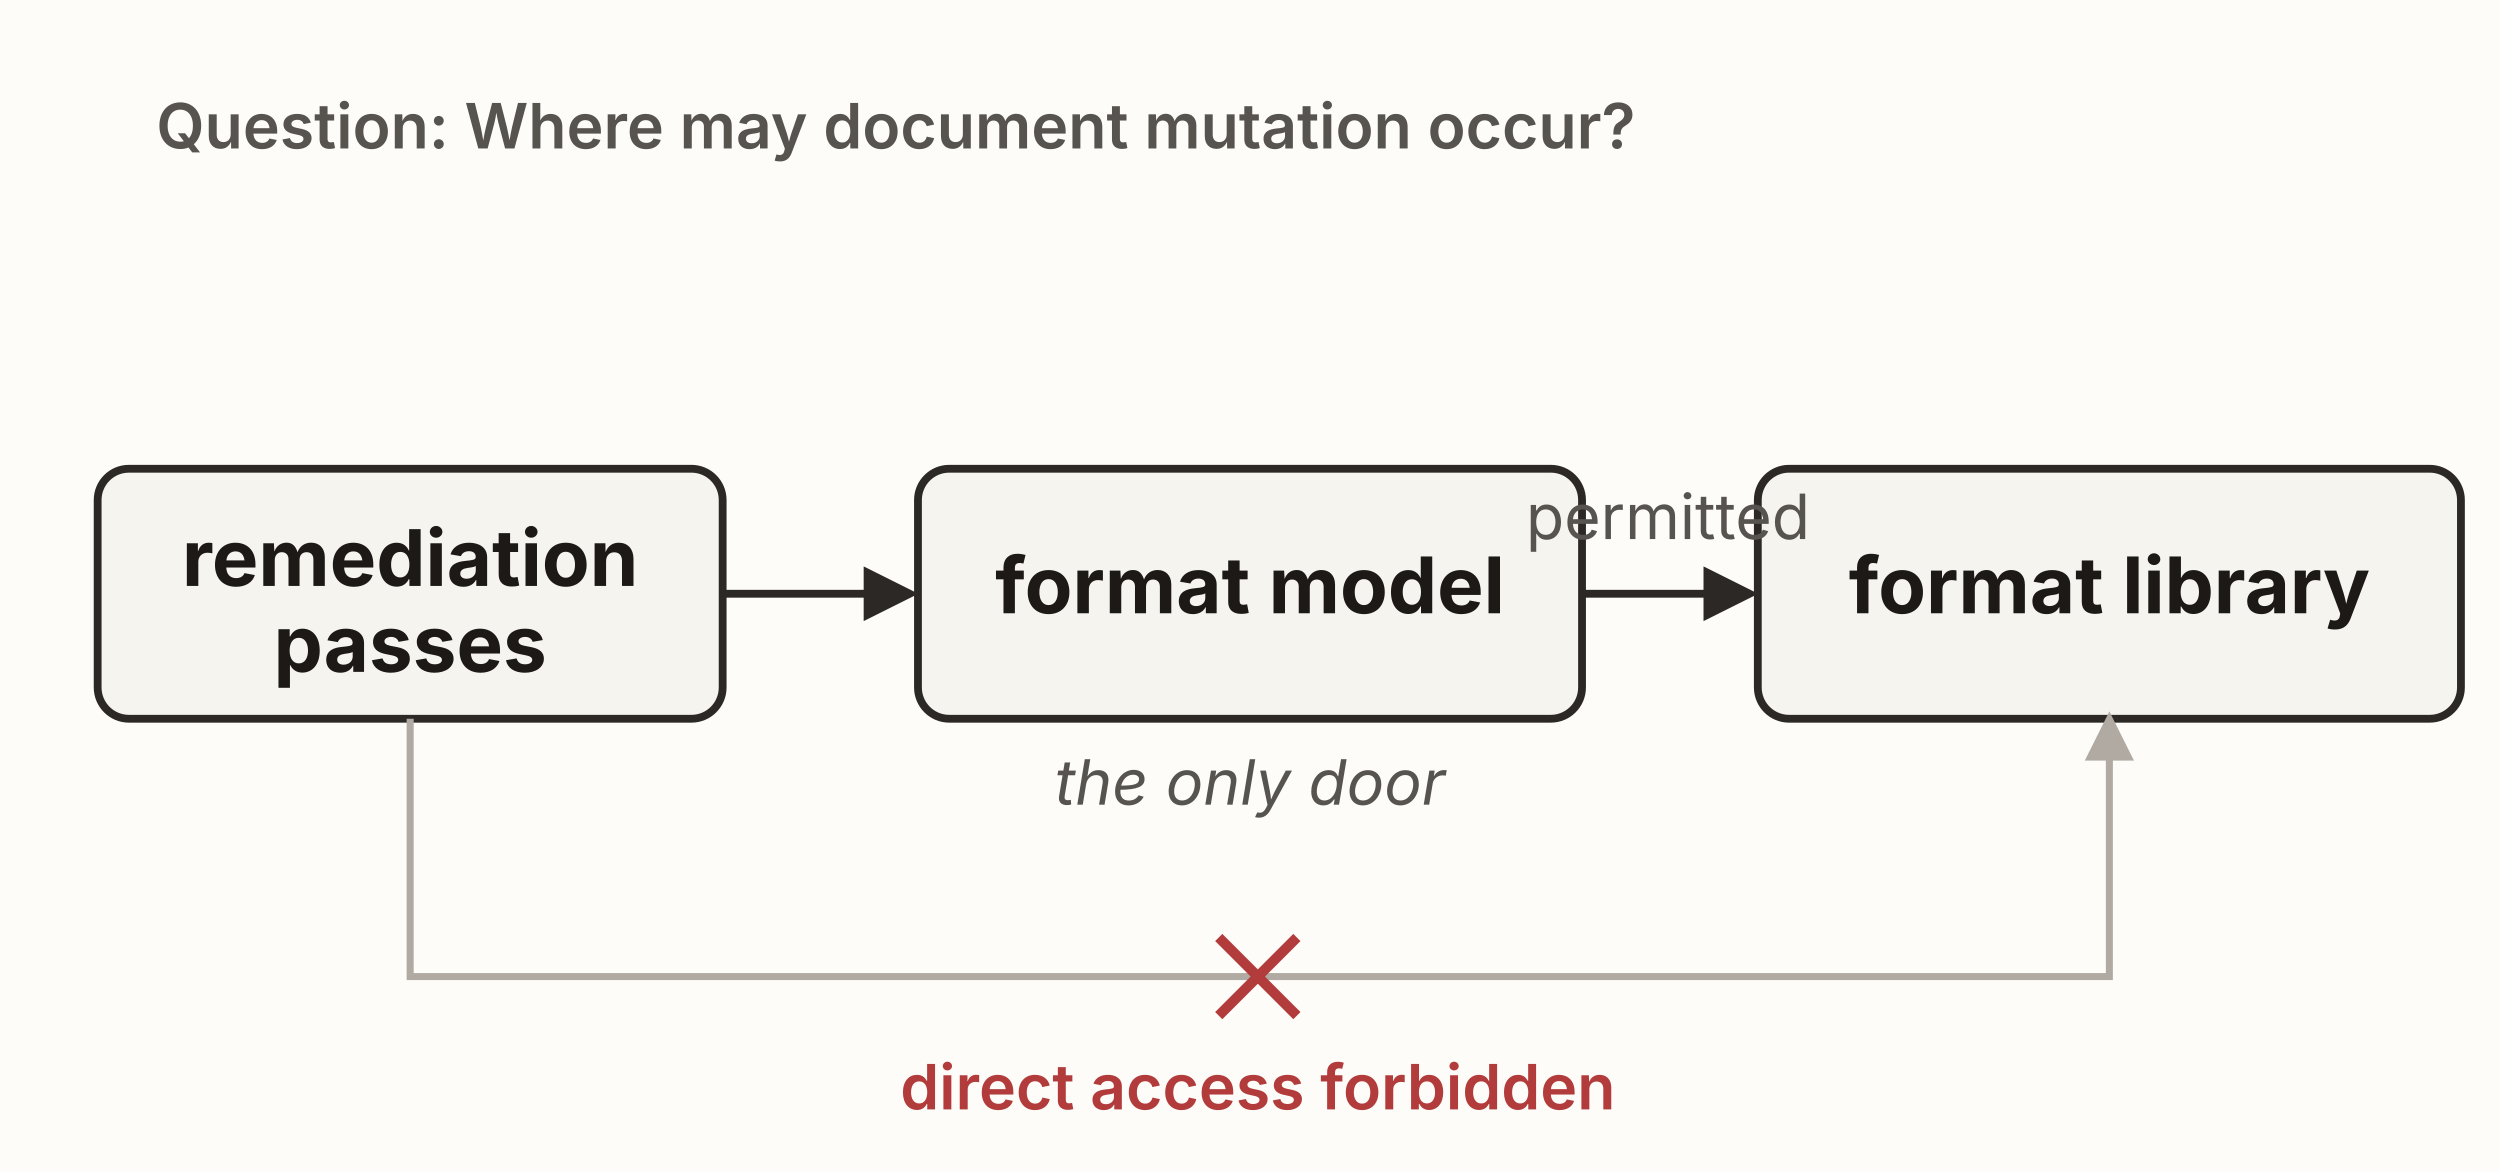
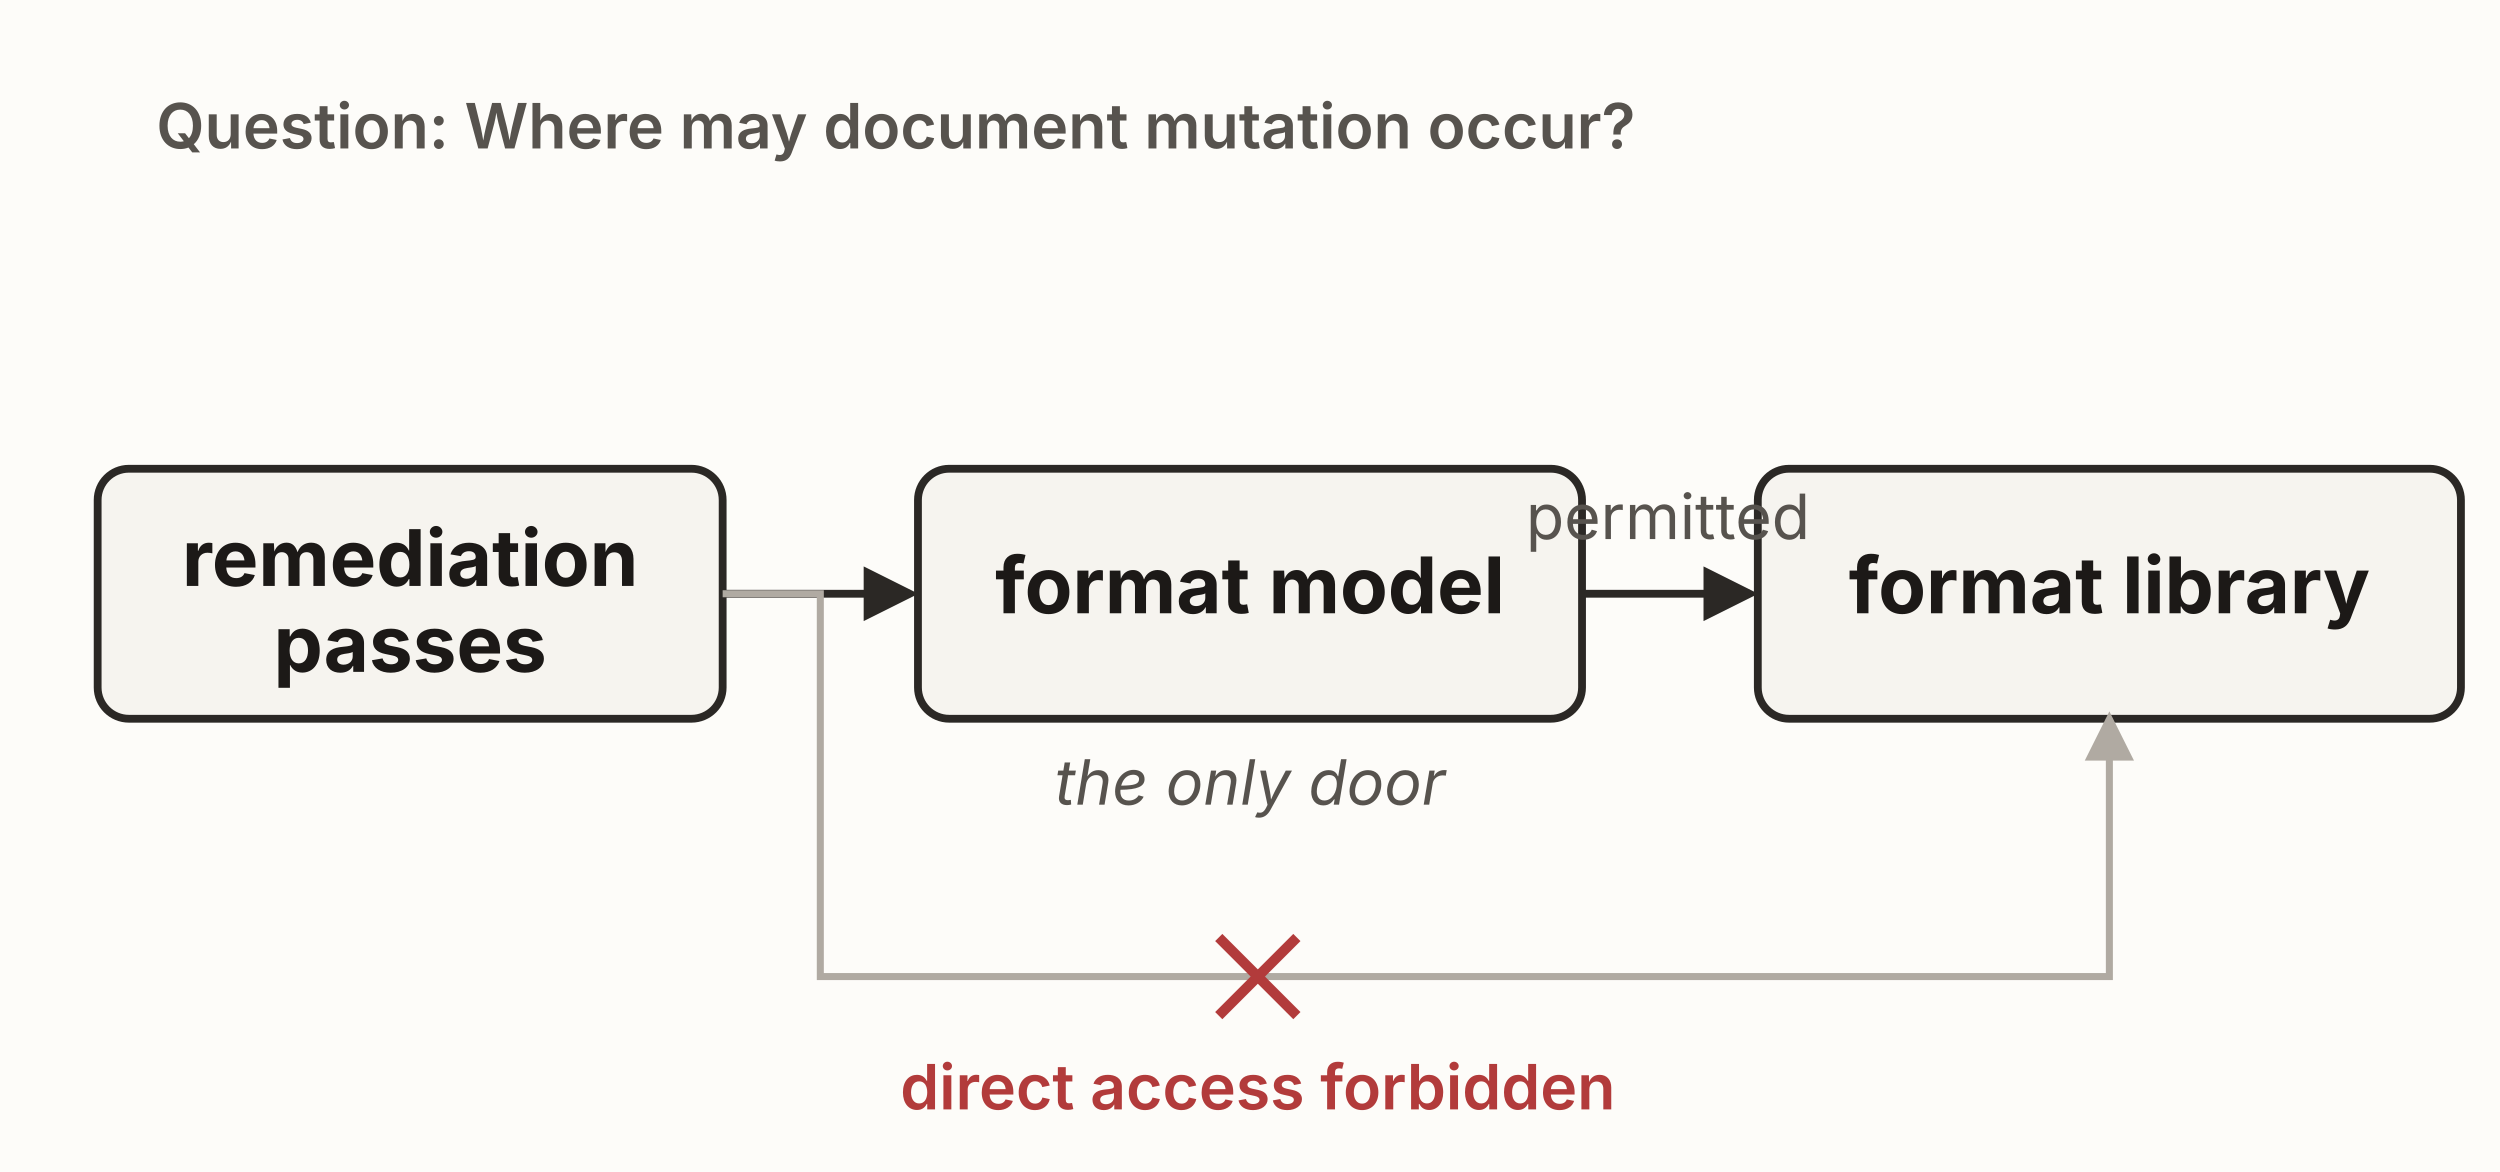
<svg xmlns="http://www.w3.org/2000/svg" viewBox="0 0 640 300" width="640" height="300" role="group" aria-labelledby="tsTitle tsDesc" font-family="'Source Sans 3', -apple-system, 'Segoe UI', sans-serif">
  <defs>
    <marker id="ts-ar" viewBox="0 0 10 10" refX="8.5" refY="5" markerWidth="7" markerHeight="7" orient="auto">
      <path d="M0,0 L10,5 L0,10 z" fill="#2b2825" />
    </marker>
    <marker id="ts-arF" viewBox="0 0 10 10" refX="8.5" refY="5" markerWidth="7" markerHeight="7" orient="auto">
      <path d="M0,0 L10,5 L0,10 z" fill="#b0aaa2" />
    </marker>
  </defs>
  <rect x="0" y="0" width="640" height="300" fill="#fdfcf9" />
  <text x="40" y="38" font-size="16" font-weight="600" fill="#57534e">Question: Where may document mutation occur?</text>
  <rect id="passes" x="25" y="120" width="160" height="64" rx="8" fill="#f6f4ef" stroke="#2b2825" stroke-width="2" />
  <text x="105" y="150" text-anchor="middle" font-size="20" font-weight="700" fill="#1c1917">remediation</text>
  <text x="105" y="172" text-anchor="middle" font-size="20" font-weight="700" fill="#1c1917">passes</text>
  <rect id="model" x="235" y="120" width="170" height="64" rx="8" fill="#f6f4ef" stroke="#2b2825" stroke-width="2" />
  <text x="320" y="157" text-anchor="middle" font-size="20" font-weight="700" fill="#1c1917">format model</text>
  <text x="320" y="206" text-anchor="middle" font-size="16" font-style="italic" fill="#57534e">the only door</text>
  <rect id="library" x="450" y="120" width="180" height="64" rx="8" fill="#f6f4ef" stroke="#2b2825" stroke-width="2" />
  <text x="540" y="157" text-anchor="middle" font-size="20" font-weight="700" fill="#1c1917">format library</text>
  <line x1="185" y1="152" x2="233" y2="152" stroke="#2b2825" stroke-width="2" marker-end="url(#ts-ar)" />
  <line x1="405" y1="152" x2="448" y2="152" stroke="#2b2825" stroke-width="2" marker-end="url(#ts-ar)" />
  <text x="427" y="138" text-anchor="middle" font-size="16" fill="#57534e">permitted</text>
-   <path d="M105,184 L105,250 L540,250 L540,184" fill="none" stroke="#b0aaa2" stroke-width="1.8" marker-end="url(#ts-arF)" />
+   <path d="M185,152 L210,152 L210,250 L540,250 L540,184" fill="none" stroke="#b0aaa2" stroke-width="1.8" marker-end="url(#ts-arF)" />
  <line x1="312" y1="240" x2="332" y2="260" stroke="#b23b3b" stroke-width="2.6" />
  <line x1="332" y1="240" x2="312" y2="260" stroke="#b23b3b" stroke-width="2.6" />
  <text x="322" y="284" text-anchor="middle" font-size="16" font-weight="600" fill="#b23b3b">direct access forbidden</text>
</svg>
